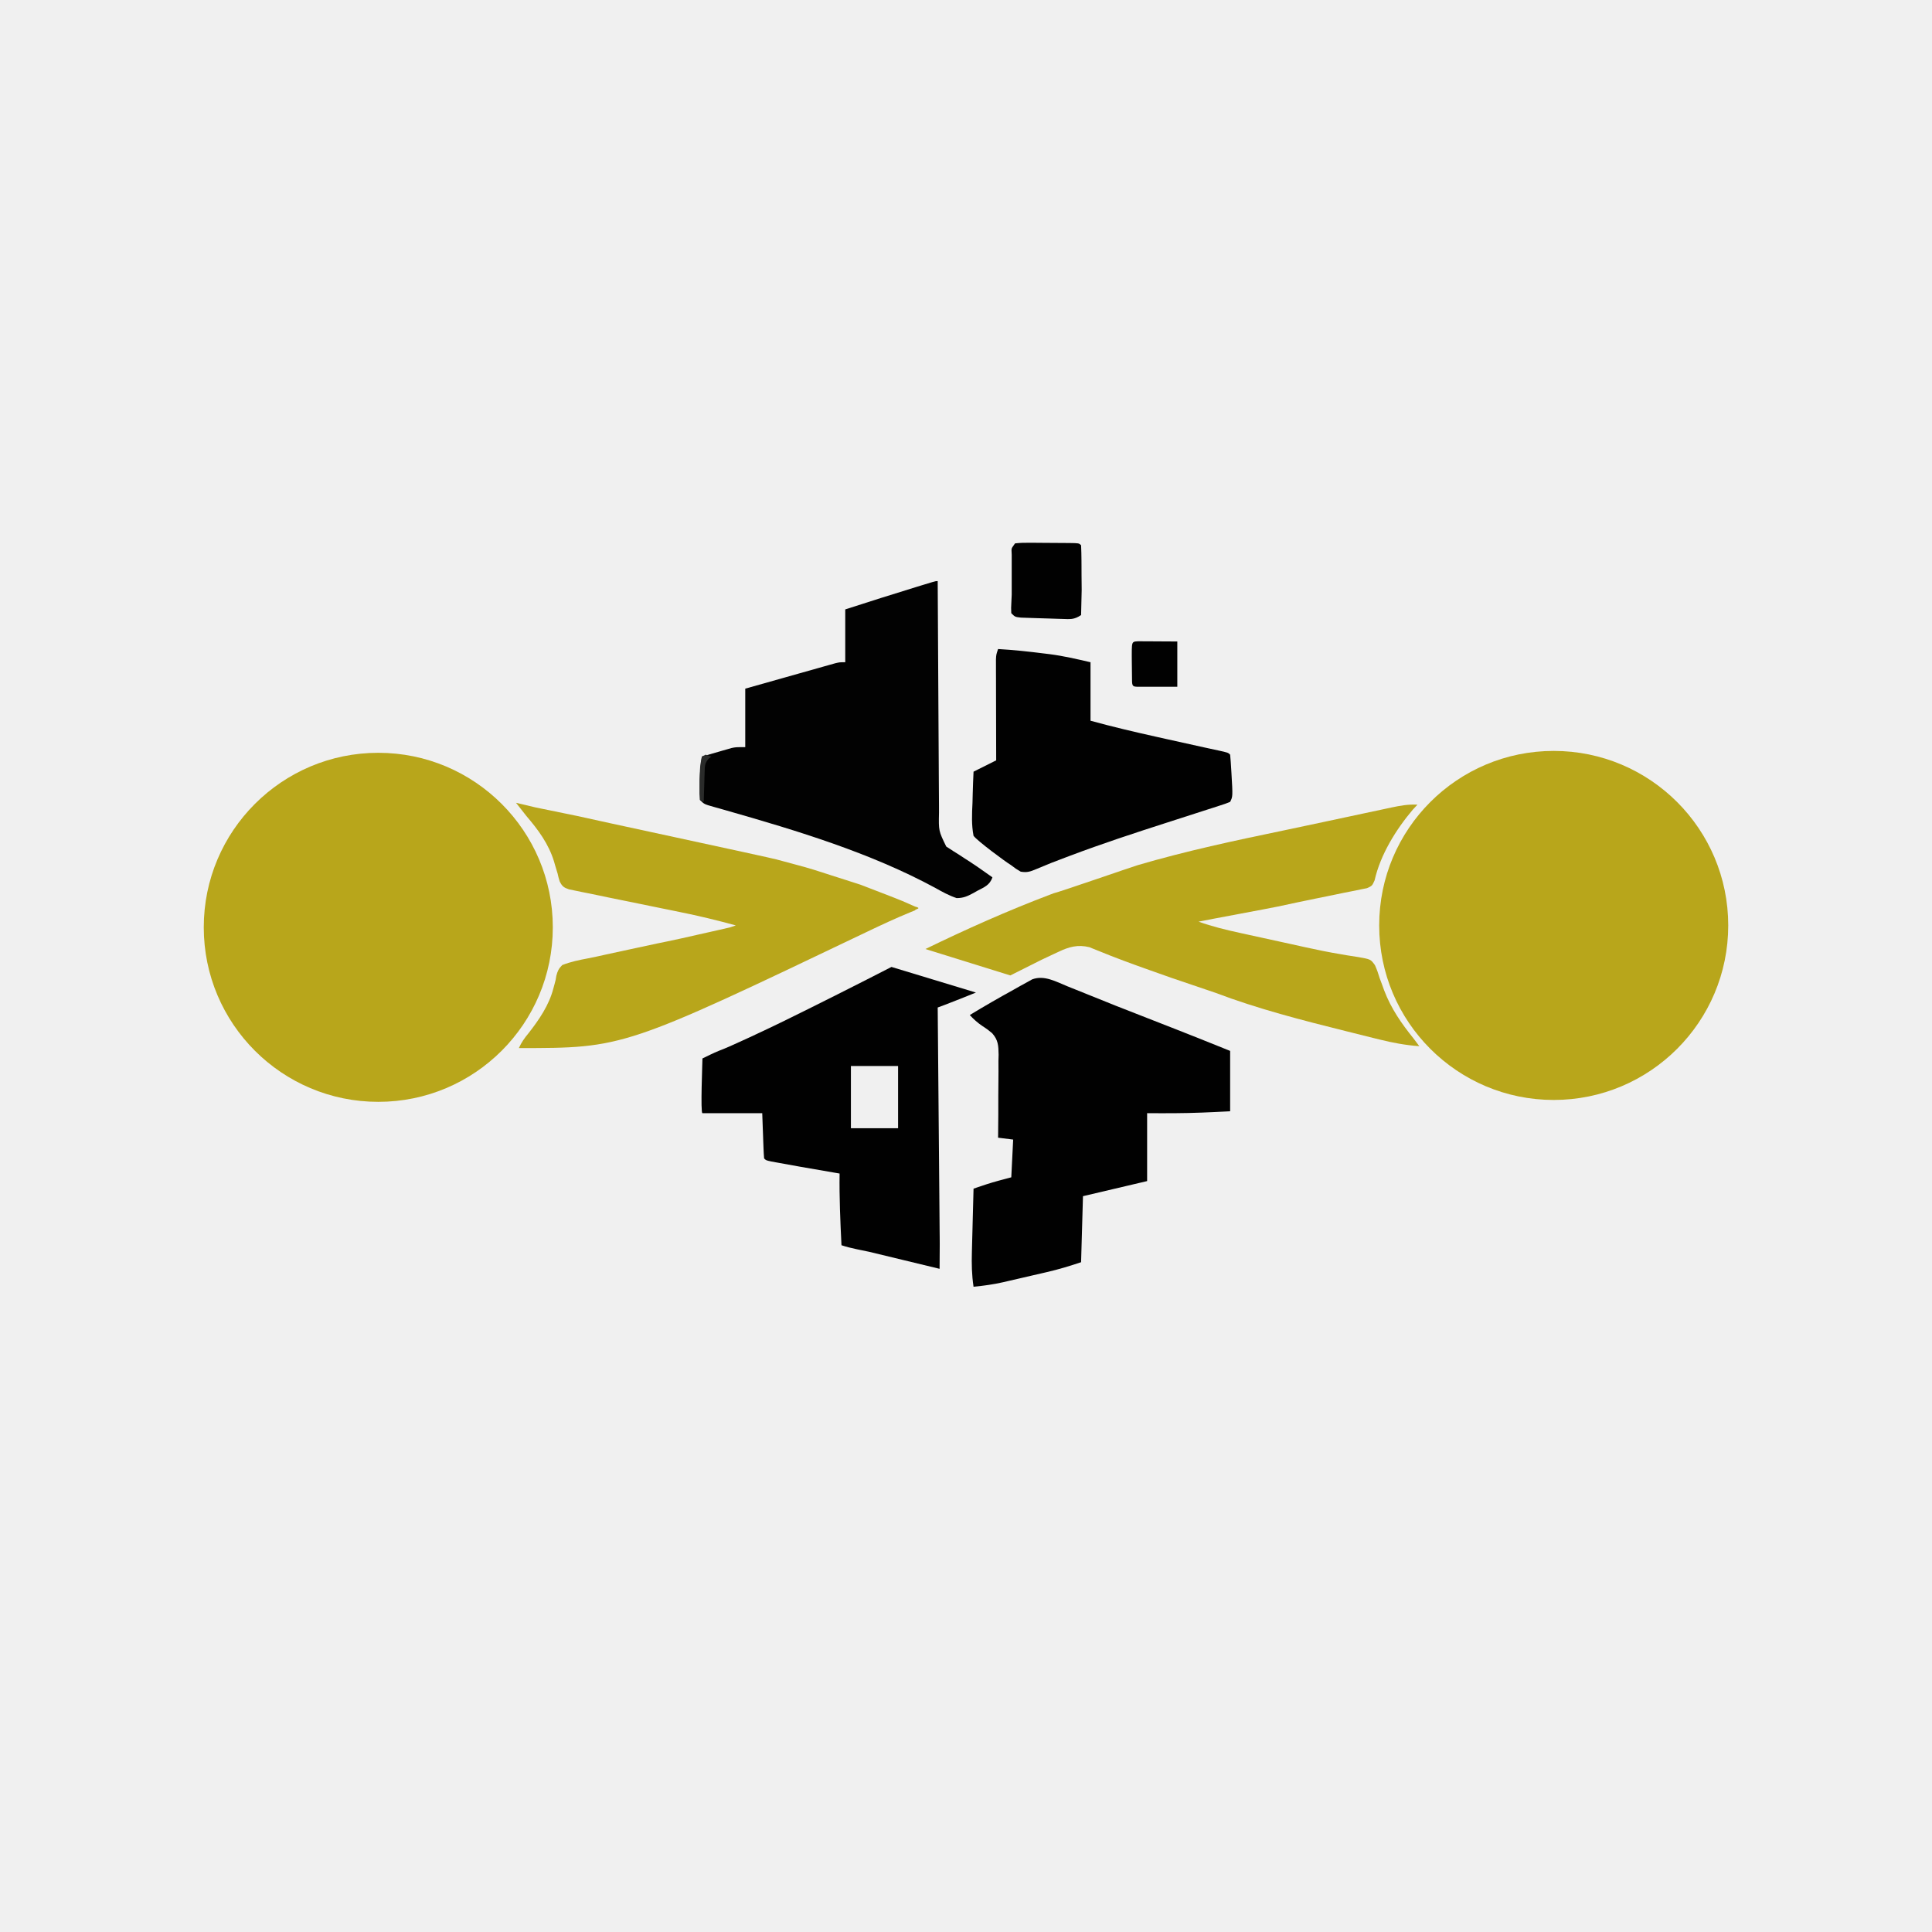
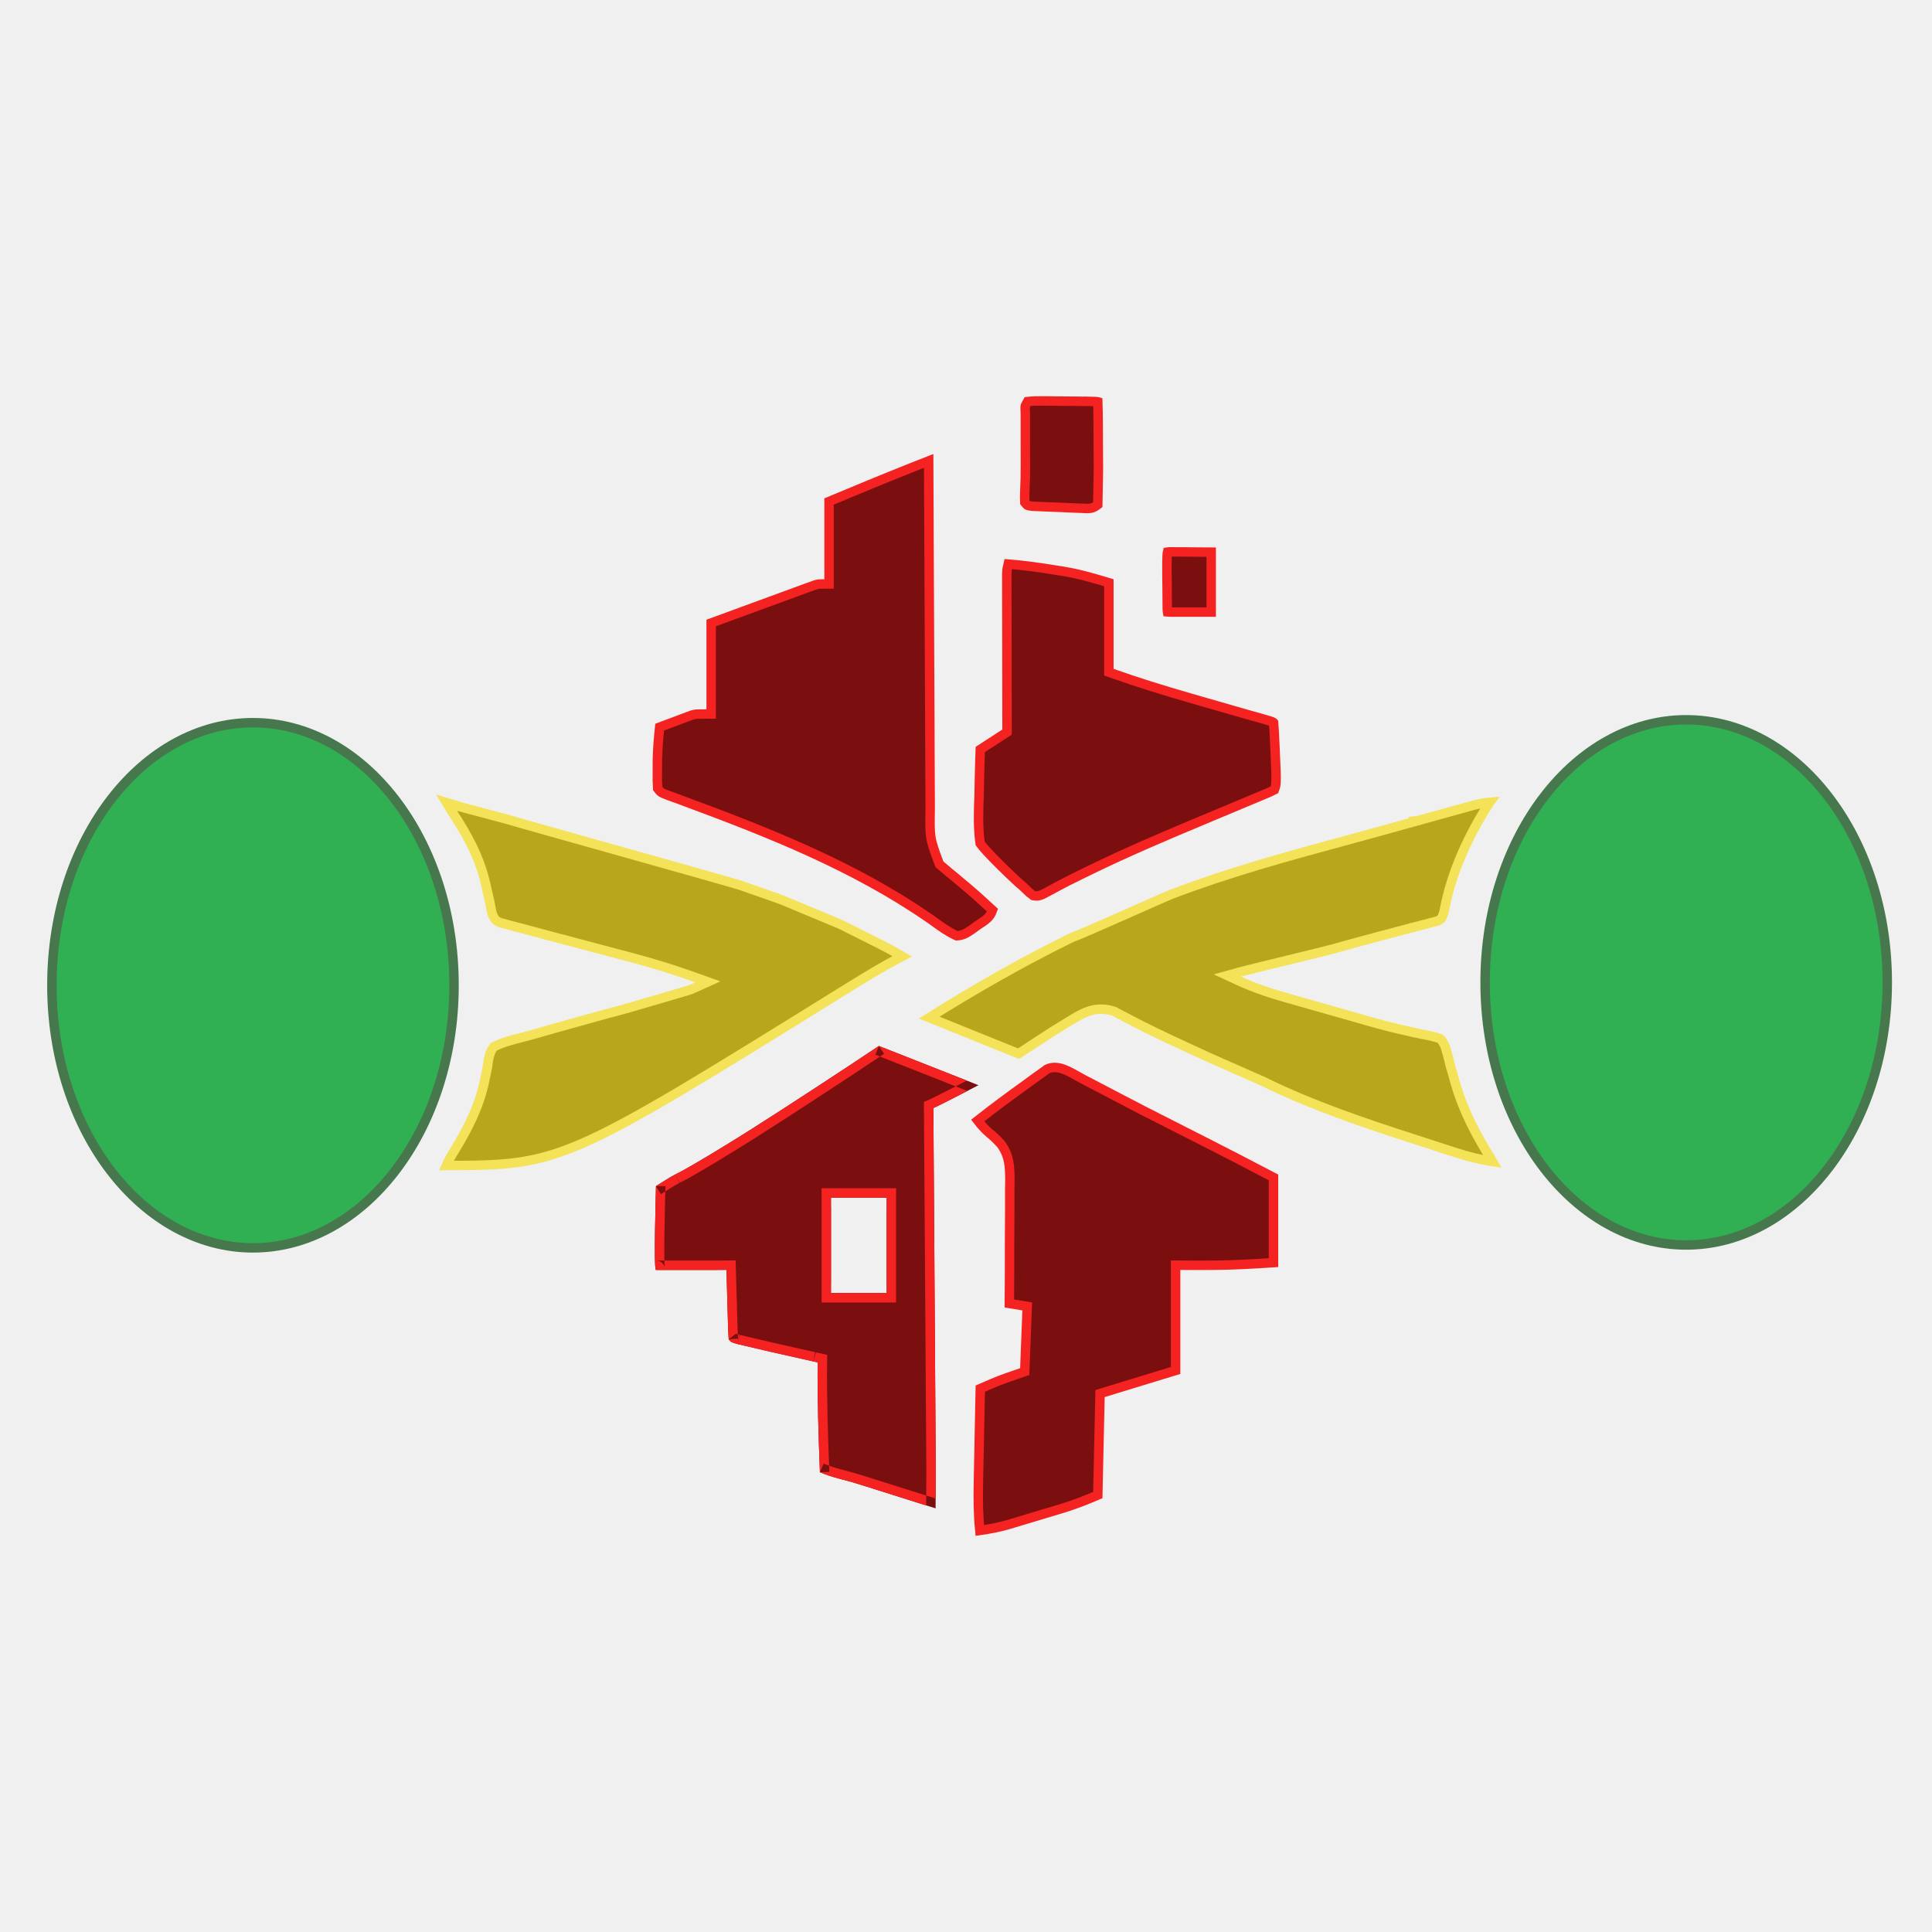
<svg xmlns="http://www.w3.org/2000/svg" width="1024" height="1024" viewBox="0 0 1024 1024" fill="none">
-   <g clip-path="url(#clip0_2_422)">
-     <path d="M497 308C497.005 309.011 497.005 309.011 497.01 310.042C497.091 326.451 497.183 342.86 497.288 359.269C497.338 367.205 497.384 375.14 497.422 383.075C497.455 389.993 497.495 396.911 497.543 403.829C497.568 407.491 497.59 411.152 497.603 414.814C497.619 418.906 497.649 422.997 497.681 427.088C497.683 428.297 497.686 429.506 497.688 430.752C497.477 440.359 497.477 440.359 501.537 448.693C502.133 449.073 502.73 449.453 503.344 449.844C504.009 450.282 504.674 450.721 505.359 451.173C506.066 451.611 506.772 452.049 507.5 452.5C508.948 453.444 510.396 454.388 511.844 455.332C512.551 455.784 513.259 456.236 513.988 456.702C516.71 458.458 519.357 460.315 522 462.188C522.784 462.738 523.568 463.288 524.375 463.855C524.911 464.233 525.448 464.611 526 465C524.584 469.247 521.562 470.26 517.813 472.25C517.152 472.626 516.491 473.003 515.811 473.391C512.698 475.062 510.602 475.998 507.027 476.008C502.979 474.66 499.458 472.714 495.75 470.625C461.444 452.034 422.593 440.295 385.159 429.608C383.985 429.272 383.985 429.272 382.787 428.928C381.292 428.502 379.796 428.081 378.298 427.667C373.22 426.22 373.22 426.22 371 424C370.77 420.805 370.77 420.805 370.813 416.875C370.819 415.594 370.825 414.312 370.832 412.992C371.003 408.928 371.44 405.025 372 401C374.894 400.159 377.79 399.327 380.688 398.5C381.912 398.142 381.912 398.142 383.162 397.777C383.958 397.552 384.754 397.326 385.574 397.094C386.302 396.884 387.03 396.675 387.78 396.459C390 396 390 396 395 396C395 385.77 395 375.54 395 365C402.065 363.003 409.13 361.008 416.198 359.019C418.603 358.341 421.007 357.662 423.411 356.981C426.863 356.005 430.316 355.033 433.77 354.062C434.848 353.756 435.926 353.45 437.037 353.135C438.038 352.854 439.038 352.574 440.07 352.285C440.951 352.036 441.833 351.788 442.741 351.531C445 351 445 351 448 351C448 341.76 448 332.52 448 323C460.646 318.928 473.292 314.872 486 311C486.99 310.698 487.98 310.395 489 310.084C489.908 309.809 490.815 309.533 491.75 309.25C492.549 309.008 493.348 308.765 494.172 308.516C496 308 496 308 497 308Z" fill="#020202" />
-     <path d="M568.435 523.829L565.641 522.711C559.661 520.279 553.496 516.706 547.091 519.076L544.078 520.754L540.719 522.596L537.25 524.562C529.403 528.885 521.647 533.332 514 538C516.066 540.197 518.027 542.018 520.536 543.706L520.536 543.706C523.231 545.462 523.231 545.462 525.834 547.595C529.091 551.212 529.199 554.239 529.285 558.987L529.195 562.375C529.22 566.001 529.233 569.622 529.182 573.248C529.144 575.763 529.124 578.279 529.122 580.795C529.141 587.545 529.121 594.292 529.029 601.042L529 603L537 604L536 624C531.547 625.184 527.091 626.316 522.71 627.749L520.295 628.559C518.863 629.039 517.431 629.519 516 630C515.86 635.083 515.724 640.166 515.596 645.25C515.544 647.333 515.491 649.417 515.438 651.5C515.353 654.556 515.269 657.612 515.193 660.669L515.121 663.594C514.937 669.864 515.059 675.79 516 682C521.344 681.487 526.501 680.779 531.735 679.591L534.094 679.039C535.801 678.646 537.508 678.253 539.215 677.859C541.86 677.241 544.505 676.624 547.153 676.017C548.898 675.617 550.642 675.216 552.386 674.812L554.906 674.227C561.097 672.809 566.94 671.02 573 669L574 634L608 626V590C617.739 590.071 627.445 590.082 637.177 589.691L640.125 589.562L643.014 589.444L645.695 589.316C648.241 589.197 645.695 589.316 652 589V557C650.927 556.575 635.237 550.26 634.195 549.848L630.738 548.494C628.338 547.543 625.936 546.592 623.535 545.643C621.785 544.957 593.18 533.766 591.465 533.094C589.652 532.358 587.838 531.627 586.022 530.9C583.096 529.729 580.173 528.553 577.25 527.375C574.313 526.189 571.376 525.005 568.435 523.829Z" fill="#010101" />
-     <circle cx="823.5" cy="490.5" r="92.5" fill="#B8A61B" />
-     <circle cx="200.5" cy="491.5" r="92.5" fill="#B8A61B" />
-     <path d="M728.567 466.603C731.615 453.051 739.919 439.609 748.827 429.125L751.265 426.5C746.408 426.21 742.045 427.032 737.324 428.023L734.179 428.703C730.669 429.445 727.16 430.19 723.652 430.942C721.129 431.484 718.606 432.024 716.083 432.562L714.398 432.921L714.371 432.927C710.352 433.784 706.332 434.64 702.314 435.501C695.104 437.045 687.894 438.582 680.675 440.085C654.575 445.507 628.636 451.014 603.05 458.539C599.834 459.493 561.709 472.728 558.435 473.458L556.515 474.187C534.009 482.72 512.097 492.497 490.5 503L535.5 517C537.061 516.275 550.517 509.415 552.077 508.687C554.32 507.623 556.562 506.559 558.813 505.513L560.909 504.543C566.484 501.856 571.262 500.503 577.447 502.044L579.347 502.828L581.622 503.736C590.855 507.549 600.228 510.972 609.642 514.306C611.183 514.849 612.724 515.393 614.265 515.937L614.326 515.96L614.333 515.962C616.549 516.75 618.764 517.538 620.982 518.32C621.694 518.571 643.441 525.932 644.132 526.175C666.666 534.732 690.202 540.757 713.565 546.58L717.265 547.5C720.786 548.385 724.307 549.269 727.832 550.14L731.077 550.937C738.141 552.702 744.995 553.979 752.265 554.5C751.268 553.164 750.267 551.831 749.265 550.5C742.793 542.446 737.347 534.648 733.64 524.937L732.538 521.871L731.265 518.5C730.567 516.08 729.783 513.848 728.744 511.552C726.498 508.437 726.498 508.437 719.928 507.268C717.857 506.982 715.791 506.657 713.731 506.301L710.377 505.712C704.253 504.698 698.206 503.457 692.145 502.122C689.594 501.554 687.042 500.991 684.49 500.432L680.622 499.586C676.693 498.723 672.764 497.86 668.833 497.006C666.209 496.436 663.586 495.862 660.963 495.287L657.206 494.461C649.723 492.84 642.482 491.071 635.265 488.5C639.991 487.487 672.718 481.472 677.444 480.457C684.027 479.039 690.61 477.622 697.211 476.291C700.706 475.59 704.2 474.882 707.69 474.158C709.256 473.832 710.823 473.509 712.39 473.187L712.47 473.172L712.473 473.172C714.663 472.75 716.853 472.33 719.036 471.872L721.022 471.449L724.558 470.741C727.265 469.5 727.265 469.5 728.567 466.603Z" fill="#B8A61B" />
-     <path d="M283.679 427.91C282.646 427.702 274.502 425.702 273.5 425.5C274.827 427.172 277.662 430.837 279 432.5C285.24 439.789 290.772 447.243 293.628 456.546L294.246 458.715C294.69 460.163 295.129 461.612 295.562 463.062C296.03 465.157 296.03 465.157 296.629 467.129C297.956 469.761 298.73 470.407 301.565 471.38L304.74 472.023L308.29 472.765L312 473.5C315.563 474.246 319.126 474.992 322.693 475.719C324.641 476.114 326.589 476.51 328.537 476.907C334.198 478.066 339.86 479.224 345.523 480.374C349.06 481.092 352.596 481.811 356.131 482.535C357.491 482.814 358.851 483.093 360.211 483.371C370.257 485.399 380.127 487.765 390 490.5C387.008 491.546 387.008 491.546 383.893 492.24L380.102 493.094C378.721 493.405 377.341 493.716 375.961 494.027C373.793 494.514 371.625 495 369.457 495.489C364.162 496.684 358.875 497.921 353.553 498.993C349.935 499.711 349.935 499.711 338.189 502.236C336.522 502.595 334.855 502.954 333.188 503.312C329.149 504.175 325.109 505.031 321.079 505.931C317.943 506.636 314.813 507.345 311.656 507.947C306.958 508.825 302.453 509.738 298 511.5C296.119 513.384 295.534 514.629 294.867 517.186C294.528 519.403 294.528 519.403 293.912 521.65L293.277 523.961C290.994 532.786 285.696 540.514 280.125 547.625C278.006 550.158 276.378 552.491 275 555.5C330.585 555.5 330.585 555.5 459.454 493.914C467.211 490.197 474.96 486.585 482.927 483.332L485 482.5C485 481.82 489 481.5 485 480.5C483.424 479.803 481.847 479.106 480.268 478.416L478.312 477.562C475.889 476.487 458.542 469.889 456.074 468.909L454.119 468.279L452.076 467.622C450.609 467.149 449.142 466.678 447.675 466.209C445.304 465.453 442.933 464.696 440.562 463.938C438.196 463.173 435.83 462.409 433.461 461.655L431.191 460.934C426.965 459.555 415.5 456.643 411.5 455.5C408 454.5 309.568 433.421 306.035 432.502C304.047 432.095 302.059 431.687 300.072 431.277C296.896 430.62 293.719 429.967 290.541 429.318L287.035 428.605L283.679 427.91Z" fill="#B8A61B" />
-     <path d="M553.5 346.375C545.345 345.345 537.209 344.457 529 344C528 347 528 347 527.88 349.487L527.887 352.481L527.887 355.878L527.902 359.543C527.907 363.413 527.912 367.282 527.925 371.152C527.936 374.518 527.943 377.885 527.948 381.251C527.957 386.803 527.968 392.355 527.984 397.907L528 403L516 409C515.814 412.915 515.659 416.826 515.561 420.744C515.524 422.35 515.483 423.956 515.438 425.562L515.436 425.597C515.147 431.508 514.871 437.163 516 443C518.003 445.718 532.932 456.776 535.813 458.5C538.395 460.469 538.395 460.469 541 462C544.391 462.577 546.058 461.975 549.261 460.631L549.262 460.631C557.163 457.333 557.163 457.333 565.176 454.31L567.223 453.539C584.047 447.199 601.083 441.592 618.198 436.094L618.349 436.046C623.601 434.359 628.852 432.673 634.099 430.971C636.219 430.282 638.34 429.596 640.464 428.919L642.492 428.273L646.244 427.056C649.552 425.995 649.552 425.995 652 425C653.419 422.162 653.419 422.162 652.693 409.746L652.563 407.625C652.424 405.072 652.24 402.547 652 400C650.888 398.888 650.888 398.888 645.539 397.719C643.947 397.379 642.356 397.035 640.765 396.688L638.236 396.137C628.079 393.913 628.079 393.913 617.932 391.645C616.225 391.263 614.519 390.881 612.813 390.5C601.132 387.907 589.54 385.168 578 382V351C570.601 349.292 563.771 347.685 556.336 346.72L553.5 346.375Z" fill="#010101" />
-     <path d="M545.598 287.672C542.986 287.628 540.613 287.72 538 288C536 291 536 290 536.229 294C536.157 295.331 536.298 313.872 536.229 315.164L536.059 318.891C535.881 322.298 535.881 322.298 536 325C538 327 538 327 541.117 327.351L545.09 327.484C546.528 327.534 547.966 327.582 549.404 327.629C551.674 327.688 553.943 327.75 556.212 327.833C557.692 327.889 559.172 327.94 560.652 327.985L562.777 328.047C567.294 328.183 569.213 328.525 573 326C572.996 324.325 573.319 314.396 573.313 312.721C573.281 310.072 573.25 307.423 573.24 304.774C573.236 303.046 573.23 301.319 573.22 299.591L573.203 297.121C573.189 294.404 573.126 291.716 573 289C571.883 287.883 571.883 287.883 566.754 287.81L564.535 287.797C562.998 287.785 561.461 287.775 559.924 287.766C557.49 287.76 555.056 287.75 552.622 287.719C551.038 287.698 549.453 287.684 547.869 287.678L545.598 287.672Z" fill="#010101" />
-     <path fill-rule="evenodd" clip-rule="evenodd" d="M603.225 339.886L606.129 339.902L608.951 339.91L612.562 339.938L624 340V364C614.579 364 606.5 364 603.5 364C600.5 364 600.001 363.831 600 360.5C599.999 357.119 599.873 350.171 599.875 349.75L599.863 347.242C599.871 342.741 599.873 341.06 600.698 340.39C601.19 339.99 601.974 339.95 603.225 339.886Z" fill="#010101" />
-     <path d="M374 400C374.99 400.33 375.98 400.66 377 401C376.516 401.394 376.031 401.788 375.532 402.195C373.558 404.521 373.58 405.864 373.488 408.887C373.435 410.293 373.435 410.293 373.381 411.729C373.358 412.705 373.336 413.681 373.313 414.688C373.278 415.676 373.244 416.664 373.209 417.682C373.127 420.121 373.057 422.56 373 425C372.34 424.67 371.68 424.34 371 424C370.801 406.996 370.801 406.996 372 401C372.66 400.67 373.32 400.34 374 400Z" fill="#2A2B2A" />
-     <path d="M443 464C447 465 447 465 447 465L443 464Z" fill="#222322" />
-     <path d="M382 448C386 449 386 449 386 449L382 448Z" fill="#212120" />
-     <path d="M614 338C618 339 618 339 618 339L614 338Z" fill="#363536" />
-     <path d="M634 526C637 527 637 527 637 527L634 526Z" fill="#222221" />
-     <path d="M417 456C420 457 420 457 420 457L417 456Z" fill="#232423" />
-     <path d="M434 621C436 622 436 622 436 622L434 621Z" fill="#272627" />
-     <path d="M635 590C637 591 637 591 637 591L635 590Z" fill="#2A292A" />
-     <path d="M827 582C829 583 829 583 829 583L827 582Z" fill="#333132" />
-     <path d="M472 574C474 575 474 575 474 575L472 574Z" fill="#232223" />
-     <path d="M368 565C370 566 370 566 370 566L368 565Z" fill="#2D2D2D" />
-     <path d="M659 534C661 535 661 535 661 535L659 534Z" fill="#252324" />
-     <path d="M649 531C651 532 651 532 651 532L649 531Z" fill="#222321" />
-     <path d="M590 531C592 532 592 532 592 532L590 531Z" fill="#222221" />
-     <path d="M584 529C586 530 586 530 586 530L584 529Z" fill="#222423" />
-     <path d="M526 528C528 529 528 529 528 529L526 528Z" fill="#232323" />
-     <path d="M448 520C450 521 450 521 450 521L448 520Z" fill="#201F20" />
-     <path d="M353 496C355 497 355 497 355 497L353 496Z" fill="#232421" />
-     <path d="M520 488C522 489 522 489 522 489L520 488Z" fill="#232224" />
-     <path d="M659 486C661 487 661 487 661 487L659 486Z" fill="#212121" />
-     <path d="M536 481C538 482 538 482 538 482L536 481Z" fill="#202220" />
-     <path d="M640 448C642 449 642 449 642 449L640 448Z" fill="#252525" />
-     <path d="M344 440C346 441 346 441 346 441L344 440Z" fill="#252423" />
-     <path d="M306 432C308 433 308 433 308 433L306 432Z" fill="#2A2929" />
-     <path d="M605 387C607 388 607 388 607 388L605 387Z" fill="#232123" />
-     <path fill-rule="evenodd" clip-rule="evenodd" d="M517.265 526.075C514.8 527.078 499.542 533.168 497 534L497.019 536.032C497.166 552.349 497.308 568.666 497.443 584.982C497.509 592.873 497.576 600.764 497.648 608.654C497.711 615.532 497.77 622.409 497.825 629.286C497.854 632.928 497.886 636.569 497.921 640.211C497.96 644.276 497.991 648.342 498.021 652.407L498.061 656.064L498.082 659.426C498.09 660.389 497.991 671.509 498 672.5C495.696 672.017 462.972 663.954 460.666 663.479C459.19 663.172 457.714 662.866 456.238 662.559L454.165 662.129C451.376 661.542 448.707 660.902 446 660C445.379 647.327 444.82 634.69 445 622L443.143 621.681L443.14 621.68H443.135C422.55 618.133 422.549 618.132 412.625 616.312L408.789 615.613C406 615 406 615 405 614C404.842 612.221 404.749 610.437 404.684 608.652L404.557 605.381L404.437 601.938L404.307 598.482C404.2 595.655 404.098 592.828 404 590L401.816 590.017C398.524 590.038 375.609 590.004 372.315 590.017C371.182 590.025 372.315 563 372.315 561C375.5 559.5 378.002 558.155 381.062 556.938C387.037 554.783 407.804 544.919 413.5 542.125L415.615 541.095C430.914 533.64 457.374 520.298 472.5 512.5L517.265 526.075ZM451 565V598H476V565H451Z" fill="#010101" />
-   </g>
-   <defs>
-     <clipPath id="clip0_2_422">
-       <rect width="1024" height="1024" fill="white" />
-     </clipPath>
-   </defs>
+   <path d="M893.71 381.503C952.002 381.503 1000.29 443.17 1000.29 520.684C1000.29 598.198 952.001 659.864 893.71 659.864C835.419 659.864 787.135 598.198 787.135 520.684C787.135 443.17 835.419 381.503 893.71 381.503Z" fill="#30B053" stroke="#47774C" stroke-width="5" />
+   <path d="M134.075 383.035C192.366 383.035 240.65 444.701 240.65 522.216C240.65 599.73 192.366 661.395 134.075 661.395C75.784 661.395 27.5 599.73 27.5 522.216C27.5 444.701 75.784 383.035 134.075 383.035Z" fill="#30B053" stroke="#47774C" stroke-width="5" />
+   <path d="M789.623 425.223L789.593 425.265L789.564 425.308C778.973 441.499 769.039 462.323 765.34 483.444C764.559 485.696 764.312 486.314 764.019 486.706C763.804 486.995 763.537 487.203 762.057 488.09L758.24 489.084L758.222 489.089L758.204 489.094L755.861 489.741C753.319 490.433 750.766 491.071 748.182 491.716H748.181L748.179 491.717L748.084 491.741L748.047 491.75L742.499 493.239C738.391 494.344 734.278 495.427 730.161 496.499L730.157 496.5C724.302 498.035 718.461 499.642 712.633 501.266L706.81 502.893C704.076 503.656 693.099 506.332 682.021 509.033C671.017 511.715 659.913 514.422 657.074 515.212L650.527 517.036L656.695 519.889C665.382 523.909 674.066 526.659 682.932 529.154V529.155L687.362 530.419H687.363C690.457 531.301 693.552 532.18 696.648 533.054C701.28 534.362 705.911 535.682 710.544 537.004L710.547 537.005L715.106 538.299V538.3C718.113 539.156 721.118 540.018 724.123 540.886L724.129 540.887C731.303 542.941 738.493 544.858 745.791 546.427L749.715 547.323L749.724 547.325C752.158 547.871 754.603 548.369 757.057 548.812C758.999 549.261 760.362 549.577 761.406 549.878C762.453 550.18 762.999 550.42 763.354 550.644C763.984 551.042 764.345 551.55 765.681 553.949C766.834 557.286 767.716 560.549 768.507 564.112L768.524 564.191L768.547 564.269L770.048 569.432L771.338 574.097L771.35 574.136C775.81 589.309 782.356 601.466 790.035 613.882C790.372 614.464 790.707 615.047 791.044 615.629C784.472 614.66 778.087 613.014 771.498 610.876L771.486 610.872L767.659 609.651H767.658C763.51 608.319 759.364 606.968 755.214 605.613L755.207 605.611L750.846 604.202H750.847C723.289 595.28 695.696 586.099 669.308 573.084L669.274 573.069L669.242 573.053L655.568 567.027L641.943 561.022C639.334 559.826 636.726 558.621 634.115 557.415L634.106 557.411L634.102 557.41L634.029 557.375L634.024 557.373L628.573 554.873H628.572C617.486 549.774 606.49 544.558 595.672 538.754L595.656 538.745L595.641 538.738L592.987 537.363H592.988L590.749 536.162L590.551 536.056L590.337 535.987L589.562 535.749C581.621 533.454 575.378 535.924 568.777 540.05L566.306 541.536L566.303 541.538C563.636 543.147 560.982 544.783 558.339 546.412C557.337 547.022 552.872 549.953 548.506 552.818C545.019 555.106 541.596 557.35 539.85 558.474L492.511 539.344C516.585 524.277 540.982 510.255 565.988 497.941L565.99 497.94L568.083 496.906C568.776 496.679 569.932 496.22 571.316 495.648C572.94 494.976 575.042 494.081 577.455 493.038C582.282 490.953 588.391 488.265 594.489 485.57C606.756 480.148 618.834 474.764 620.655 474.062C650.691 462.588 681.163 454.183 711.944 445.877H711.945C718.336 444.149 724.72 442.392 731.101 440.622L737.478 438.851C742.221 437.532 746.966 436.218 751.712 434.905L751.711 434.904L751.724 434.902L751.726 434.901L753.712 434.351H753.713C756.689 433.526 759.665 432.698 762.641 431.868L762.642 431.869C766.773 430.718 770.908 429.578 775.046 428.441L775.06 428.438L778.768 427.396L778.768 427.395C782.639 426.339 786.126 425.469 789.657 425.174L789.623 425.223Z" fill="#B8A61B" stroke="#F4E259" stroke-width="5" />
+   <path d="M236.679 425.44C239.218 426.234 241.822 427.047 242.508 427.229V427.23L246.466 428.295L246.478 428.298L250.61 429.389V429.39C252.482 429.886 254.354 430.384 256.225 430.883L261.841 432.387C264.18 433.014 266.519 433.638 268.856 434.26C271.914 435.235 301.575 443.549 331.041 451.823C346.068 456.042 361.092 460.264 372.616 463.528C384.239 466.819 392.106 469.081 393.014 469.418C397.96 471.254 411.187 475.604 416.129 477.699L416.15 477.708L418.826 478.812C421.613 479.965 424.397 481.132 427.187 482.303L427.194 482.307C429.99 483.47 432.787 484.628 435.583 485.787V485.788C437.311 486.505 439.038 487.225 440.764 487.948L440.767 487.949L443.176 488.955L445.402 489.886C448.784 491.622 468.648 501.436 471.42 503.034L471.427 503.038L471.435 503.042L473.74 504.348V504.349C475.209 505.183 476.676 506.023 478.145 506.867L476.954 507.488L476.946 507.493L476.938 507.497C467.466 512.52 458.27 518.089 449.113 523.789C373.034 571.015 335.25 594.46 308.277 606.158C282.615 617.287 266.898 617.724 236.59 617.741C237.845 614.849 239.296 612.29 241.07 609.535L241.109 609.472C247.711 598.525 254.14 586.395 256.924 572.452L257.672 568.914V568.912C258.405 565.437 258.423 565.325 258.82 561.963C259.197 560.097 259.525 558.853 259.972 557.771C260.363 556.826 260.875 555.93 261.689 554.823C266.492 552.435 271.392 551.134 276.738 549.836L276.75 549.833C280.344 548.943 283.902 547.904 287.405 546.881L287.404 546.88L287.958 546.72C292.692 545.346 297.438 544.041 302.208 542.717L302.212 542.716C304.178 542.167 306.144 541.618 308.11 541.068L308.109 541.067C321.965 537.198 321.94 537.206 326.178 536.113L326.187 536.111C330.928 534.87 335.652 533.484 340.339 532.101L345.01 530.724C347.564 529.976 350.12 529.232 352.676 528.487L352.679 528.486C354.306 528.01 355.933 527.532 357.56 527.055L357.561 527.056L362.032 525.749L362.031 525.748C365.815 524.652 365.93 524.61 369.565 522.959L375.169 520.416L369.378 518.332C358.399 514.381 347.422 510.929 336.271 507.938L334.039 507.346C332.438 506.921 330.838 506.495 329.238 506.069H329.237C325.066 504.959 320.893 503.856 316.722 502.756H316.723C310.048 500.995 303.373 499.222 296.697 497.448H296.696C294.397 496.838 292.097 496.232 289.8 495.626C285.605 494.515 281.412 493.376 277.211 492.233L277.194 492.228L277.177 492.224L272.803 491.098H272.802L268.649 489.971L268.64 489.968L268.631 489.965L265.092 489.034C263.626 488.369 262.994 487.938 262.534 487.425C262.033 486.867 261.56 486.019 260.823 484.141C260.17 481.348 260.167 481.332 259.635 478.235L259.624 478.166L259.608 478.097C259.096 475.871 258.577 473.646 258.052 471.424L257.333 468.142L257.329 468.123L257.324 468.102C253.857 453.439 247.153 441.738 239.749 430.501C238.987 429.271 237.842 427.373 236.679 425.44Z" fill="#B8A61B" stroke="#F4E259" stroke-width="5" />
+   <path d="M492.217 244.295C492.313 269.427 492.421 294.56 492.544 319.692C492.603 331.846 492.658 344 492.702 356.153C492.741 366.75 492.788 377.348 492.845 387.945C492.874 393.552 492.9 399.159 492.916 404.765C492.925 407.9 492.939 411.035 492.955 414.17L493.008 423.572L493.016 429.173C492.894 436.407 492.819 440.345 493.431 444.048C494.047 447.778 495.351 451.228 497.714 457.527L497.948 458.151L498.462 458.576L500.592 460.338C501.365 461 502.139 461.663 502.936 462.346L502.965 462.37L502.994 462.393C503.815 463.055 504.636 463.716 505.481 464.396C507.185 465.838 508.889 467.281 510.592 468.724L510.603 468.733L510.612 468.742C511.447 469.434 512.281 470.126 513.141 470.839C516.299 473.487 519.379 476.294 522.492 479.158L522.5 479.165C523.424 480.008 524.348 480.851 525.3 481.72C525.551 481.949 525.802 482.179 526.055 482.41C525.359 484.389 524.443 485.648 523.377 486.669C521.918 488.066 520.263 488.993 517.827 490.672L517.793 490.696L517.76 490.721C516.988 491.291 516.216 491.861 515.422 492.449C512.059 494.793 510.139 495.86 507.035 495.974C502.755 494.046 498.942 491.322 494.707 488.224L494.688 488.211L494.67 488.197L492.756 486.86C452.483 458.951 407.142 441.185 363.695 425.074H363.696C362.311 424.558 362.311 424.559 360.898 424.032L360.895 424.03L358.237 423.054C357.351 422.73 356.464 422.409 355.576 422.091C352.464 420.939 351.311 420.494 350.533 419.986C349.963 419.614 349.589 419.205 348.581 417.909C348.356 413.844 348.358 413.572 348.405 407.934H348.406V407.924C348.414 405.978 348.42 404.031 348.428 402.027C348.61 396.408 349.054 390.979 349.632 385.395C352.558 384.294 355.487 383.2 358.419 382.113L358.428 382.11L358.437 382.106C359.873 381.561 359.881 381.559 361.332 381.009C362.271 380.663 363.21 380.317 364.177 379.961V379.962L364.188 379.957C365.007 379.651 365.826 379.344 366.667 379.029C367.905 378.697 368.357 378.585 369.147 378.519C370.081 378.442 371.421 378.44 374.428 378.44H376.928V330.203C384.712 327.345 392.496 324.491 400.281 321.644H400.282C403.119 320.606 405.957 319.565 408.793 318.522L408.792 318.521C412.86 317.026 416.93 315.54 421.002 314.054L421.01 314.051C422.281 313.582 423.553 313.112 424.862 312.629L424.861 312.628C426.038 312.2 427.215 311.773 428.428 311.332L428.434 311.33C429.448 310.958 430.462 310.585 431.506 310.203C432.856 309.791 433.302 309.663 433.821 309.595C434.395 309.519 435.081 309.515 436.925 309.515H439.425V265.792C453.823 259.771 468.206 253.79 482.653 248.072L482.655 248.071C483.823 247.608 484.991 247.145 486.193 246.668L486.192 246.667C487.261 246.246 488.33 245.826 489.431 245.392C490.351 245.03 491.27 244.668 492.217 244.295Z" fill="#7B0F0F" stroke="#F52222" stroke-width="5" />
+   <path d="M555.039 566.62C557.912 565.309 560.798 565.6 564.011 566.817C567.465 568.125 570.677 570.223 574.477 572.231L574.492 572.239L577.788 573.95C581.251 575.75 584.711 577.562 588.174 579.378L588.175 579.379C589.899 580.282 591.624 581.184 593.349 582.084L598.525 584.782C600.663 585.893 602.798 587.011 604.931 588.135L604.946 588.144L604.963 588.152C605.975 588.667 614.915 593.21 623.857 597.755C632.802 602.301 641.749 606.848 642.78 607.372V607.371C645.609 608.824 648.436 610.279 651.264 611.735L651.274 611.741L655.351 613.813C655.998 614.146 660.892 616.703 665.811 619.272C669.422 621.158 673.047 623.048 674.979 624.055V669.213C670.515 669.507 672.52 669.384 669.894 669.543H669.891L666.75 669.737L663.343 669.919H663.335L659.87 670.116C648.476 670.71 637.096 670.693 625.618 670.585L623.095 670.562V726.375L584.771 738.088L583.043 738.617L583.003 740.424L581.859 792.424C575.283 795.238 568.942 797.714 562.274 799.698L562.265 799.7L559.296 800.596C557.242 801.214 555.187 801.828 553.132 802.439L553.131 802.44C551.566 802.906 550.003 803.375 548.44 803.847L543.767 805.263C541.755 805.866 539.742 806.469 537.729 807.07L537.718 807.073L534.957 807.912C529.772 809.441 524.633 810.441 519.321 811.185C518.48 802.737 518.376 794.546 518.572 785.864V785.855L518.657 781.375C518.747 776.697 518.846 772.018 518.945 767.337V767.333L519.132 757.759C519.273 750.508 519.421 743.257 519.574 736.005C520.773 735.483 521.972 734.961 523.171 734.439L523.172 734.438L526 733.205C531.064 731.054 536.211 729.355 541.509 727.526L543.126 726.968L543.191 725.259L544.37 694.625L544.455 692.415L542.273 692.062L534.963 690.874L534.974 690.027V690.024C535.081 679.675 535.106 669.332 535.083 658.989C535.085 655.144 535.109 651.299 535.153 647.455V647.453C535.214 641.9 535.198 636.359 535.169 630.824L535.274 625.635L535.275 625.592V625.549C535.174 618.29 535.078 612.939 530.761 606.71L530.655 606.558L530.527 606.422C527.403 603.097 527.33 603.026 524.089 600.283C521.894 598.363 520.065 596.306 518.21 593.892C526.571 587.319 535.047 581.025 543.622 574.89L543.636 574.879L543.649 574.869L547.708 571.88L551.669 569.059L551.677 569.054L551.684 569.048L555.039 566.62Z" fill="#7B0F0F" stroke="#F52222" stroke-width="5" />
+   <path d="M533.625 309.279L533.617 304.76C533.689 302.833 533.722 302.047 533.859 301.177C533.951 300.591 534.093 299.96 534.345 298.948C543.213 299.676 552.036 300.939 560.924 302.397L560.932 302.398L560.939 302.4L564.283 302.928V302.927C572.273 304.276 579.668 306.461 587.719 308.875V356.26L589.379 356.851C603.053 361.726 616.775 365.937 630.573 369.916V369.917L636.609 371.67C648.579 375.145 648.583 375.147 660.565 378.554H660.567L663.549 379.4H663.55C665.429 379.932 667.31 380.459 669.192 380.981C672.456 381.908 673.774 382.291 674.501 382.625C674.772 382.749 674.852 382.821 674.905 382.871C674.944 382.908 674.985 382.952 675.037 383.013C675.292 386.628 675.493 390.219 675.645 393.85V393.864L675.799 397.113C676.23 406.685 676.436 411.299 676.338 414.091C676.291 415.438 676.174 416.26 676.004 416.955C675.879 417.468 675.715 417.95 675.479 418.584C673.475 419.638 673.155 419.773 669.73 421.2L669.721 421.204L665.297 423.068L662.92 424.052C661.664 424.571 660.409 425.095 659.156 425.62L655.4 427.2C649.214 429.807 643.022 432.39 636.824 434.974L636.657 435.044L636.656 435.045C616.468 443.469 596.321 452.081 576.411 461.826L573.997 463.008H573.996C566.887 466.491 565.092 467.371 560.697 469.731L555.14 472.736L555.134 472.74C553.207 473.79 552.035 474.378 550.919 474.666C550.021 474.897 549.06 474.953 547.651 474.694C545.128 472.768 545.048 472.682 542.232 469.893L542.124 469.788L542.006 469.696C540.447 468.484 535.304 463.7 530.164 458.596C527.618 456.068 525.12 453.507 523.119 451.331C521.326 449.379 520.086 447.899 519.508 447.05C518.303 438.556 518.607 430.277 518.943 421.367L518.945 421.314V421.295L518.946 421.274C518.999 418.812 519.048 416.351 519.091 413.888C519.199 408.338 519.364 402.792 519.562 397.239L532.621 388.759L533.763 388.017L533.76 386.656L533.74 378.855C533.721 370.352 533.708 361.85 533.698 353.346L533.67 337.875C533.656 331.95 533.65 326.024 533.645 320.097V320.092L533.626 314.477L533.625 309.283V309.279Z" fill="#7B0F0F" stroke="#F52222" stroke-width="5" />
+   <path d="M551.955 212.516H552.002L554.675 212.523V212.524C555.604 212.53 556.534 212.537 557.463 212.548L560.252 212.588C563.136 212.636 566.016 212.649 568.885 212.658V212.659C570.696 212.673 572.506 212.689 574.317 212.707H574.323L576.94 212.728V212.727C578.453 212.755 579.534 212.775 580.354 212.815C581.199 212.857 581.603 212.914 581.814 212.966C581.828 212.969 581.84 212.973 581.851 212.976C581.979 216.822 582.047 220.64 582.063 224.499V224.503L582.083 228.286C582.094 230.929 582.102 233.572 582.107 236.215V236.218C582.118 240.285 582.154 244.349 582.192 248.405C582.195 249.669 582.103 254.048 582.009 258.5C581.935 262.006 581.861 265.556 581.834 267.532C580.292 268.733 579.207 269.17 578.17 269.359C576.735 269.621 575.259 269.473 572.366 269.359H572.363L569.862 269.266H569.863C568.125 269.196 566.387 269.119 564.649 269.034L564.646 269.033L562.626 268.943C560.607 268.858 558.592 268.787 556.584 268.719H556.583C554.897 268.647 553.21 268.573 551.524 268.498H551.521L546.974 268.3C545.027 268.014 544.719 267.923 544.497 267.791C544.286 267.665 544.061 267.441 543.165 266.295C543.085 263.905 543.07 263.108 543.143 260.978L543.26 257.934L543.261 257.921L543.461 252.213L543.46 252.212C543.503 251.091 543.483 243.437 543.462 235.933C543.441 228.27 543.421 220.759 543.46 219.812L543.465 219.705L543.46 219.599C543.391 218.032 543.345 217.052 543.344 216.331C543.343 215.631 543.389 215.361 543.434 215.197C543.481 215.023 543.567 214.812 543.885 214.231C544.074 213.885 544.334 213.425 544.654 212.836C547.11 212.553 549.425 212.46 551.955 212.516Z" fill="#7B0F0F" stroke="#F52222" stroke-width="5" />
+   <path d="M623.371 292.516H623.38C624.473 292.52 625.566 292.523 626.691 292.527V292.528C628.799 292.549 628.8 292.549 630.95 292.57H630.957C634.601 292.596 638.244 292.621 641.962 292.647V324.427H620.288C619.562 324.427 619.116 324.41 618.818 324.377C618.808 324.323 618.793 324.26 618.782 324.186C618.701 323.641 618.661 322.825 618.661 321.564C618.66 316.21 618.511 305.849 618.514 305.109V305.091C618.509 303.827 618.505 302.563 618.5 301.262C618.504 297.767 618.509 295.516 618.624 293.999C618.681 293.246 618.76 292.823 618.813 292.603C618.912 292.588 619.036 292.572 619.196 292.557C619.435 292.534 619.705 292.514 620.042 292.492C621.14 292.5 622.24 292.508 623.371 292.516Z" fill="#7B0F0F" stroke="#F52222" stroke-width="5" />
+   <mask id="path-10-inside-1_5_451" fill="white">
+     <path d="M518.6 575.172C515.693 576.708 497.702 586.037 494.705 587.312L494.726 590.424C494.9 615.416 495.067 640.408 495.227 665.4C495.304 677.486 495.384 689.571 495.469 701.657C495.543 712.191 495.613 722.725 495.677 733.259C495.712 738.837 495.749 744.415 495.79 749.993C495.837 756.22 495.874 762.447 495.91 768.673L495.956 774.275L495.981 779.423C495.991 780.898 495.874 797.93 495.884 799.449C493.167 798.709 454.579 786.36 451.86 785.631C450.119 785.162 448.379 784.693 446.639 784.222L444.194 783.564C440.906 782.666 437.758 781.685 434.566 780.303C433.834 760.892 433.174 741.537 433.387 722.099L431.197 721.61L431.193 721.609L431.187 721.608C406.915 716.176 406.913 716.175 395.21 713.388L390.687 712.317C387.398 711.378 387.398 711.378 386.219 709.846C386.033 707.122 385.923 704.388 385.846 701.655L385.697 696.644L385.556 691.371L385.402 686.079C385.276 681.748 385.156 677.417 385.04 673.086L382.465 673.11C378.582 673.142 351.56 673.09 347.677 673.11C346.341 673.114 347.677 631.733 347.677 628.668C351.433 626.37 354.384 624.309 357.993 622.445C365.038 619.144 389.525 604.036 396.243 599.756L398.737 598.178C416.777 586.76 447.978 566.324 465.815 554.38L518.6 575.172ZM440.462 634.794V685.339H469.942V634.794H440.462Z" />
+   </mask>
+   <path d="M518.6 575.172C515.693 576.708 497.702 586.037 494.705 587.312L494.726 590.424C494.9 615.416 495.067 640.408 495.227 665.4C495.304 677.486 495.384 689.571 495.469 701.657C495.543 712.191 495.613 722.725 495.677 733.259C495.712 738.837 495.749 744.415 495.79 749.993C495.837 756.22 495.874 762.447 495.91 768.673L495.956 774.275L495.981 779.423C495.991 780.898 495.874 797.93 495.884 799.449C493.167 798.709 454.579 786.36 451.86 785.631C450.119 785.162 448.379 784.693 446.639 784.222L444.194 783.564C440.906 782.666 437.758 781.685 434.566 780.303C433.834 760.892 433.174 741.537 433.387 722.099L431.197 721.61L431.193 721.609L431.187 721.608C406.915 716.176 406.913 716.175 395.21 713.388L390.687 712.317C387.398 711.378 387.398 711.378 386.219 709.846C386.033 707.122 385.923 704.388 385.846 701.655L385.697 696.644L385.556 691.371L385.402 686.079C385.276 681.748 385.156 677.417 385.04 673.086L382.465 673.11C378.582 673.142 351.56 673.09 347.677 673.11C346.341 673.114 347.677 631.733 347.677 628.668C351.433 626.37 354.384 624.309 357.993 622.445C365.038 619.144 389.525 604.036 396.243 599.756L398.737 598.178C416.777 586.76 447.978 566.324 465.815 554.38L518.6 575.172ZM440.462 634.794V685.339H469.942V634.794H440.462Z" fill="#7B0F0F" />
+   <path fill-rule="evenodd" clip-rule="evenodd" d="M518.6 575.172L520.935 579.594L530.56 574.51L520.433 570.52L518.6 575.172ZM494.705 587.312L492.748 582.711L489.682 584.015L489.705 587.347L494.705 587.312ZM494.726 590.424L489.726 590.459V590.459L494.726 590.424ZM495.227 665.4L490.227 665.432V665.432L495.227 665.4ZM495.469 701.657L490.469 701.692V701.692L495.469 701.657ZM495.677 733.259L490.677 733.29V733.29L495.677 733.259ZM495.79 749.993L500.79 749.955V749.955L495.79 749.993ZM495.91 768.673L490.91 768.702L490.91 768.714L495.91 768.673ZM495.956 774.275L500.955 774.25L500.955 774.242L500.955 774.234L495.956 774.275ZM495.981 779.423L490.981 779.448L490.981 779.457L495.981 779.423ZM495.884 799.449L494.571 804.273L500.928 806.004L500.884 799.416L495.884 799.449ZM451.86 785.631L450.559 790.459L450.567 790.461L451.86 785.631ZM446.639 784.222L447.944 779.395L447.939 779.394L446.639 784.222ZM444.194 783.564L442.876 788.387L442.885 788.39L442.894 788.392L444.194 783.564ZM434.566 780.303L429.569 780.492L429.688 783.64L432.579 784.892L434.566 780.303ZM433.387 722.099L438.387 722.154L438.431 718.103L434.477 717.219L433.387 722.099ZM431.197 721.61L429.984 726.461L430.045 726.476L430.107 726.49L431.197 721.61ZM431.193 721.609L432.406 716.758L432.212 716.71L432.015 716.677L431.193 721.609ZM431.187 721.608L430.095 726.487L430.229 726.517L430.365 726.54L431.187 721.608ZM395.21 713.388L396.369 708.524L396.363 708.523L395.21 713.388ZM390.687 712.317L389.314 717.125L389.424 717.156L389.535 717.182L390.687 712.317ZM386.219 709.846L381.231 710.187L381.334 711.697L382.257 712.896L386.219 709.846ZM385.846 701.655L390.844 701.514L390.844 701.506L385.846 701.655ZM385.697 696.644L380.699 696.777L380.699 696.785L380.699 696.793L385.697 696.644ZM385.556 691.371L390.554 691.237L390.554 691.225L385.556 691.371ZM385.402 686.079L380.404 686.224L380.404 686.224L385.402 686.079ZM385.04 673.086L390.039 672.952L389.907 668.039L384.993 668.086L385.04 673.086ZM382.465 673.11L382.507 678.11L382.513 678.11L382.465 673.11ZM347.677 673.11L347.693 678.11L347.702 678.11L347.677 673.11ZM347.677 628.668L345.068 624.402L342.677 625.865V628.668H347.677ZM357.993 622.445L355.872 617.917L355.784 617.958L355.698 618.003L357.993 622.445ZM396.243 599.756L393.569 595.531L393.563 595.535L393.556 595.54L396.243 599.756ZM398.737 598.178L401.41 602.404L401.411 602.403L398.737 598.178ZM465.815 554.38L467.647 549.728L465.21 548.768L463.033 550.226L465.815 554.38ZM440.462 634.794V629.794H435.462V634.794H440.462ZM440.462 685.339H435.462V690.339H440.462V685.339ZM469.942 685.339V690.339H474.942V685.339H469.942ZM469.942 634.794H474.942V629.794H469.942V634.794ZM518.6 575.172L516.265 570.751C513.245 572.346 495.499 581.541 492.748 582.711L494.705 587.312L496.661 591.913C499.905 590.534 518.141 581.07 520.935 579.594L518.6 575.172ZM494.705 587.312L489.705 587.347L489.726 590.459L494.726 590.424L499.726 590.39L499.704 587.278L494.705 587.312ZM494.726 590.424L489.726 590.459C489.9 615.45 490.068 640.441 490.227 665.432L495.227 665.4L500.227 665.368C500.067 640.375 499.9 615.382 499.726 590.39L494.726 590.424ZM495.227 665.4L490.227 665.432C490.304 677.518 490.384 689.605 490.469 701.692L495.469 701.657L500.469 701.622C500.384 689.537 500.304 677.453 500.227 665.368L495.227 665.4ZM495.469 701.657L490.469 701.692C490.543 712.224 490.613 722.757 490.677 733.29L495.677 733.259L500.677 733.229C500.612 722.693 500.543 712.157 500.469 701.622L495.469 701.657ZM495.677 733.259L490.677 733.29C490.712 738.869 490.749 744.45 490.791 750.03L495.79 749.993L500.79 749.955C500.749 744.38 500.711 738.805 500.677 733.229L495.677 733.259ZM495.79 749.993L490.791 750.03C490.837 756.252 490.874 762.475 490.91 768.702L495.91 768.673L500.91 768.645C500.874 762.418 500.837 756.187 500.79 749.955L495.79 749.993ZM495.91 768.673L490.91 768.714L490.956 774.316L495.956 774.275L500.955 774.234L500.909 768.632L495.91 768.673ZM495.956 774.275L490.956 774.3L490.981 779.448L495.981 779.423L500.981 779.399L500.955 774.25L495.956 774.275ZM495.981 779.423L490.981 779.457C490.986 780.153 490.959 784.725 490.933 789.391C490.906 793.99 490.879 798.681 490.884 799.482L495.884 799.449L500.884 799.416C500.879 798.697 500.906 794.113 500.932 789.448C500.959 784.849 500.986 780.169 500.981 779.39L495.981 779.423ZM495.884 799.449L497.198 794.624C495.97 794.29 485.819 791.075 475.383 787.769C465.175 784.536 454.658 781.204 453.153 780.802L451.86 785.631L450.567 790.461C451.781 790.787 461.917 793.994 472.363 797.302C482.58 800.538 493.081 803.867 494.571 804.273L495.884 799.449ZM451.86 785.631L453.161 780.804C451.422 780.335 449.683 779.865 447.944 779.395L446.639 784.222L445.335 789.049C447.076 789.52 448.817 789.99 450.559 790.459L451.86 785.631ZM446.639 784.222L447.939 779.394L445.493 778.736L444.194 783.564L442.894 788.392L445.34 789.05L446.639 784.222ZM444.194 783.564L445.511 778.741C442.328 777.871 439.435 776.963 436.553 775.715L434.566 780.303L432.579 784.892C436.081 786.408 439.483 787.46 442.876 788.387L444.194 783.564ZM434.566 780.303L439.562 780.115C438.83 760.701 438.176 741.456 438.387 722.154L433.387 722.099L428.387 722.044C428.173 741.617 428.837 761.083 429.569 780.492L434.566 780.303ZM433.387 722.099L434.477 717.219L432.287 716.73L431.197 721.61L430.107 726.49L432.297 726.979L433.387 722.099ZM431.197 721.61L432.409 716.759L432.406 716.758L431.193 721.609L429.98 726.46L429.984 726.461L431.197 721.61ZM431.193 721.609L432.015 716.677L432.009 716.676L431.187 721.608L430.365 726.54L430.371 726.541L431.193 721.609ZM431.187 721.608L432.279 716.729C408.011 711.297 408.036 711.303 396.369 708.524L395.21 713.388L394.052 718.252C405.789 721.047 405.819 721.054 430.095 726.487L431.187 721.608ZM395.21 713.388L396.363 708.523L391.839 707.452L390.687 712.317L389.535 717.182L394.058 718.254L395.21 713.388ZM390.687 712.317L392.06 707.509C391.203 707.264 390.687 707.116 390.31 706.994C389.931 706.871 389.943 706.851 390.082 706.928C390.309 707.054 390.497 707.218 390.588 707.314C390.606 707.333 390.588 707.316 390.512 707.221C390.432 707.122 390.337 706.999 390.181 706.796L386.219 709.846L382.257 712.896C382.724 713.503 383.62 714.782 385.243 715.679C385.94 716.065 386.642 716.317 387.225 716.506C387.81 716.696 388.527 716.9 389.314 717.125L390.687 712.317ZM386.219 709.846L391.208 709.506C391.028 706.872 390.92 704.21 390.844 701.514L385.846 701.655L380.848 701.796C380.926 704.566 381.039 707.372 381.231 710.187L386.219 709.846ZM385.846 701.655L390.844 701.506L390.695 696.495L385.697 696.644L380.699 696.793L380.848 701.804L385.846 701.655ZM385.697 696.644L390.695 696.511L390.554 691.237L385.556 691.371L380.558 691.504L380.699 696.777L385.697 696.644ZM385.556 691.371L390.554 691.225L390.4 685.933L385.402 686.079L380.404 686.224L380.558 691.516L385.556 691.371ZM385.402 686.079L390.4 685.934C390.274 681.607 390.154 677.28 390.039 672.952L385.04 673.086L380.042 673.219C380.158 677.553 380.278 681.889 380.404 686.224L385.402 686.079ZM385.04 673.086L384.993 668.086L382.418 668.11L382.465 673.11L382.513 678.11L385.088 678.085L385.04 673.086ZM382.465 673.11L382.424 668.11C378.48 668.143 351.696 668.09 347.652 668.11L347.677 673.11L347.702 678.11C351.424 678.091 378.685 678.141 382.507 678.11L382.465 673.11ZM347.677 673.11L347.661 668.11C349.406 668.104 350.596 668.982 351.174 669.567C351.717 670.117 351.987 670.655 352.088 670.871C352.209 671.131 352.274 671.336 352.301 671.428C352.332 671.532 352.347 671.601 352.351 671.62C352.354 671.635 352.319 671.445 352.278 670.927C352.2 669.956 352.144 668.459 352.113 666.519C352.052 662.675 352.092 657.472 352.176 652.118C352.339 641.589 352.677 630.22 352.677 628.668H347.677H342.677C342.677 630.18 342.347 641.035 342.177 651.962C342.093 657.336 342.05 662.669 342.114 666.678C342.146 668.665 342.205 670.424 342.31 671.728C342.359 672.347 342.433 673.048 342.563 673.671C342.619 673.938 342.747 674.505 343.032 675.112C343.169 675.406 343.477 676.004 344.059 676.593C344.676 677.218 345.907 678.116 347.693 678.11L347.677 673.11ZM347.677 628.668L350.286 632.933C354.358 630.442 356.886 628.645 360.288 626.887L357.993 622.445L355.698 618.003C351.882 619.974 348.508 622.298 345.068 624.402L347.677 628.668ZM357.993 622.445L360.114 626.973C367.52 623.503 392.321 608.184 398.929 603.973L396.243 599.756L393.556 595.54C386.73 599.889 362.556 614.786 355.872 617.917L357.993 622.445ZM396.243 599.756L398.916 603.982L401.41 602.404L398.737 598.178L396.063 593.953L393.569 595.531L396.243 599.756ZM398.737 598.178L401.411 602.403C419.496 590.956 450.735 570.496 468.597 558.535L465.815 554.38L463.033 550.226C445.222 562.153 414.058 582.563 396.063 593.954L398.737 598.178ZM465.815 554.38L463.982 559.033L516.768 579.825L518.6 575.172L520.433 570.52L467.647 549.728L465.815 554.38ZM440.462 634.794H435.462V685.339H440.462H445.462V634.794H440.462ZM440.462 685.339V690.339H469.942V685.339V680.339H440.462V685.339ZM469.942 685.339H474.942V634.794H469.942H464.942V685.339H469.942ZM469.942 634.794V629.794H440.462V634.794V639.794H469.942V634.794Z" fill="#F52222" mask="url(#path-10-inside-1_5_451)" />
</svg>
